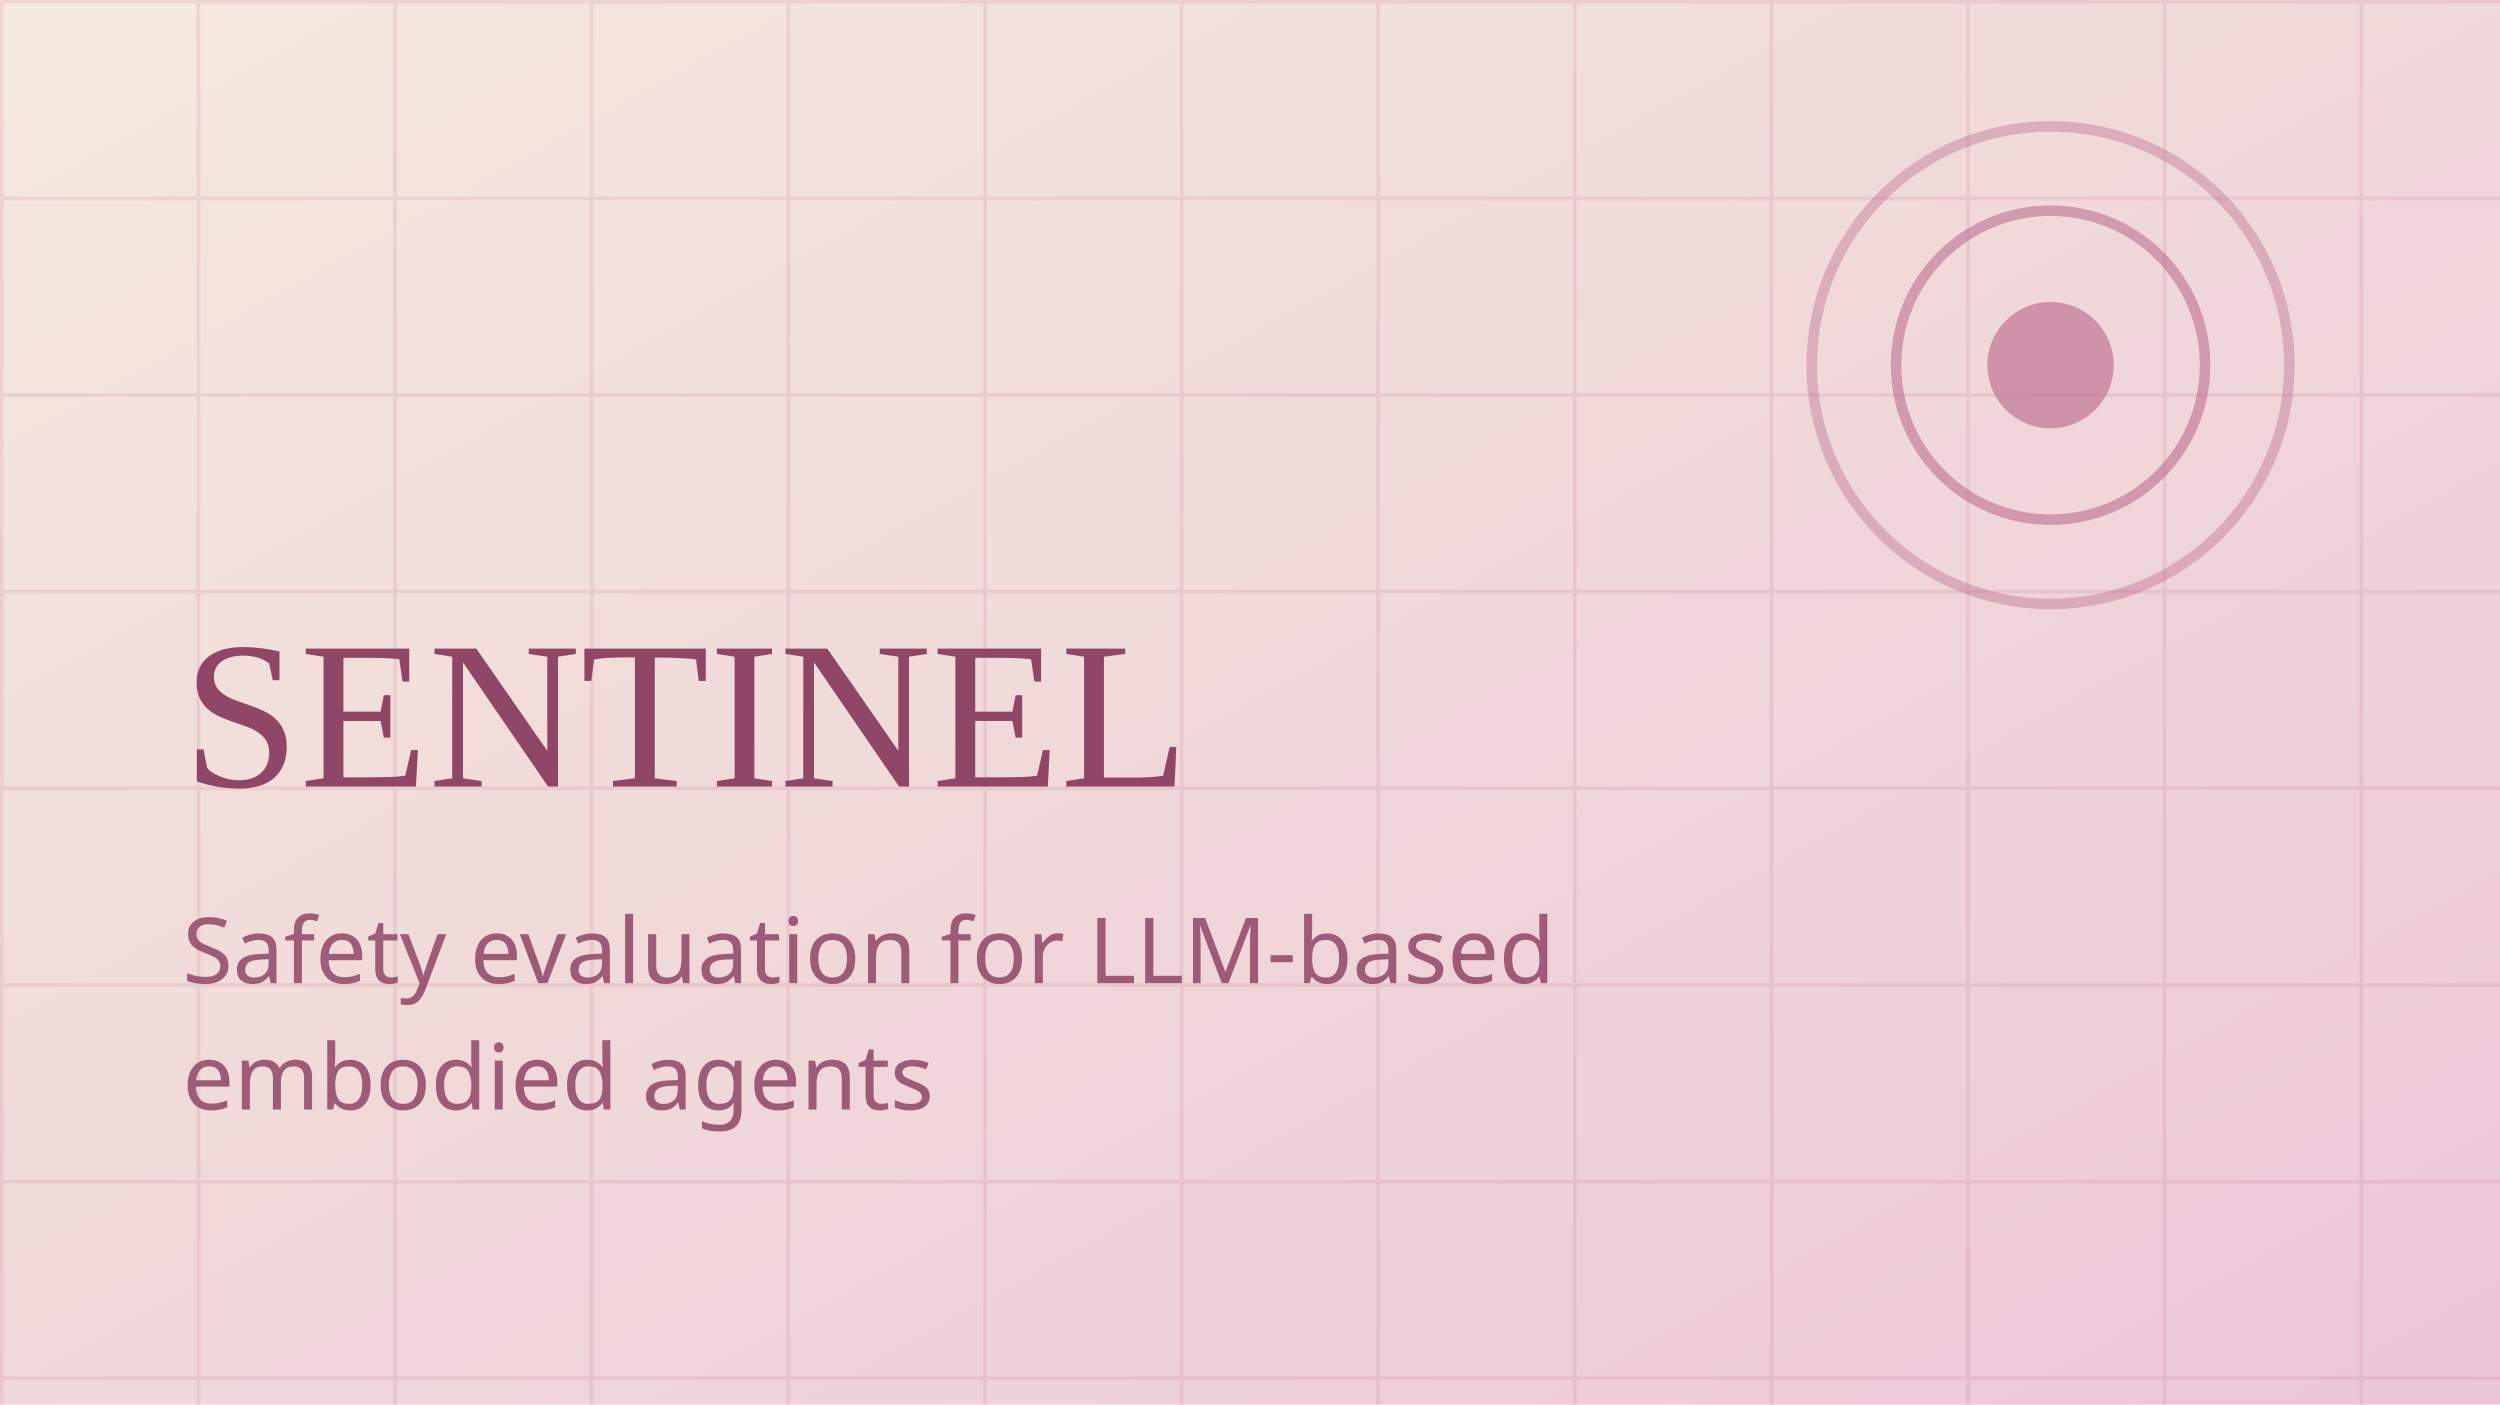
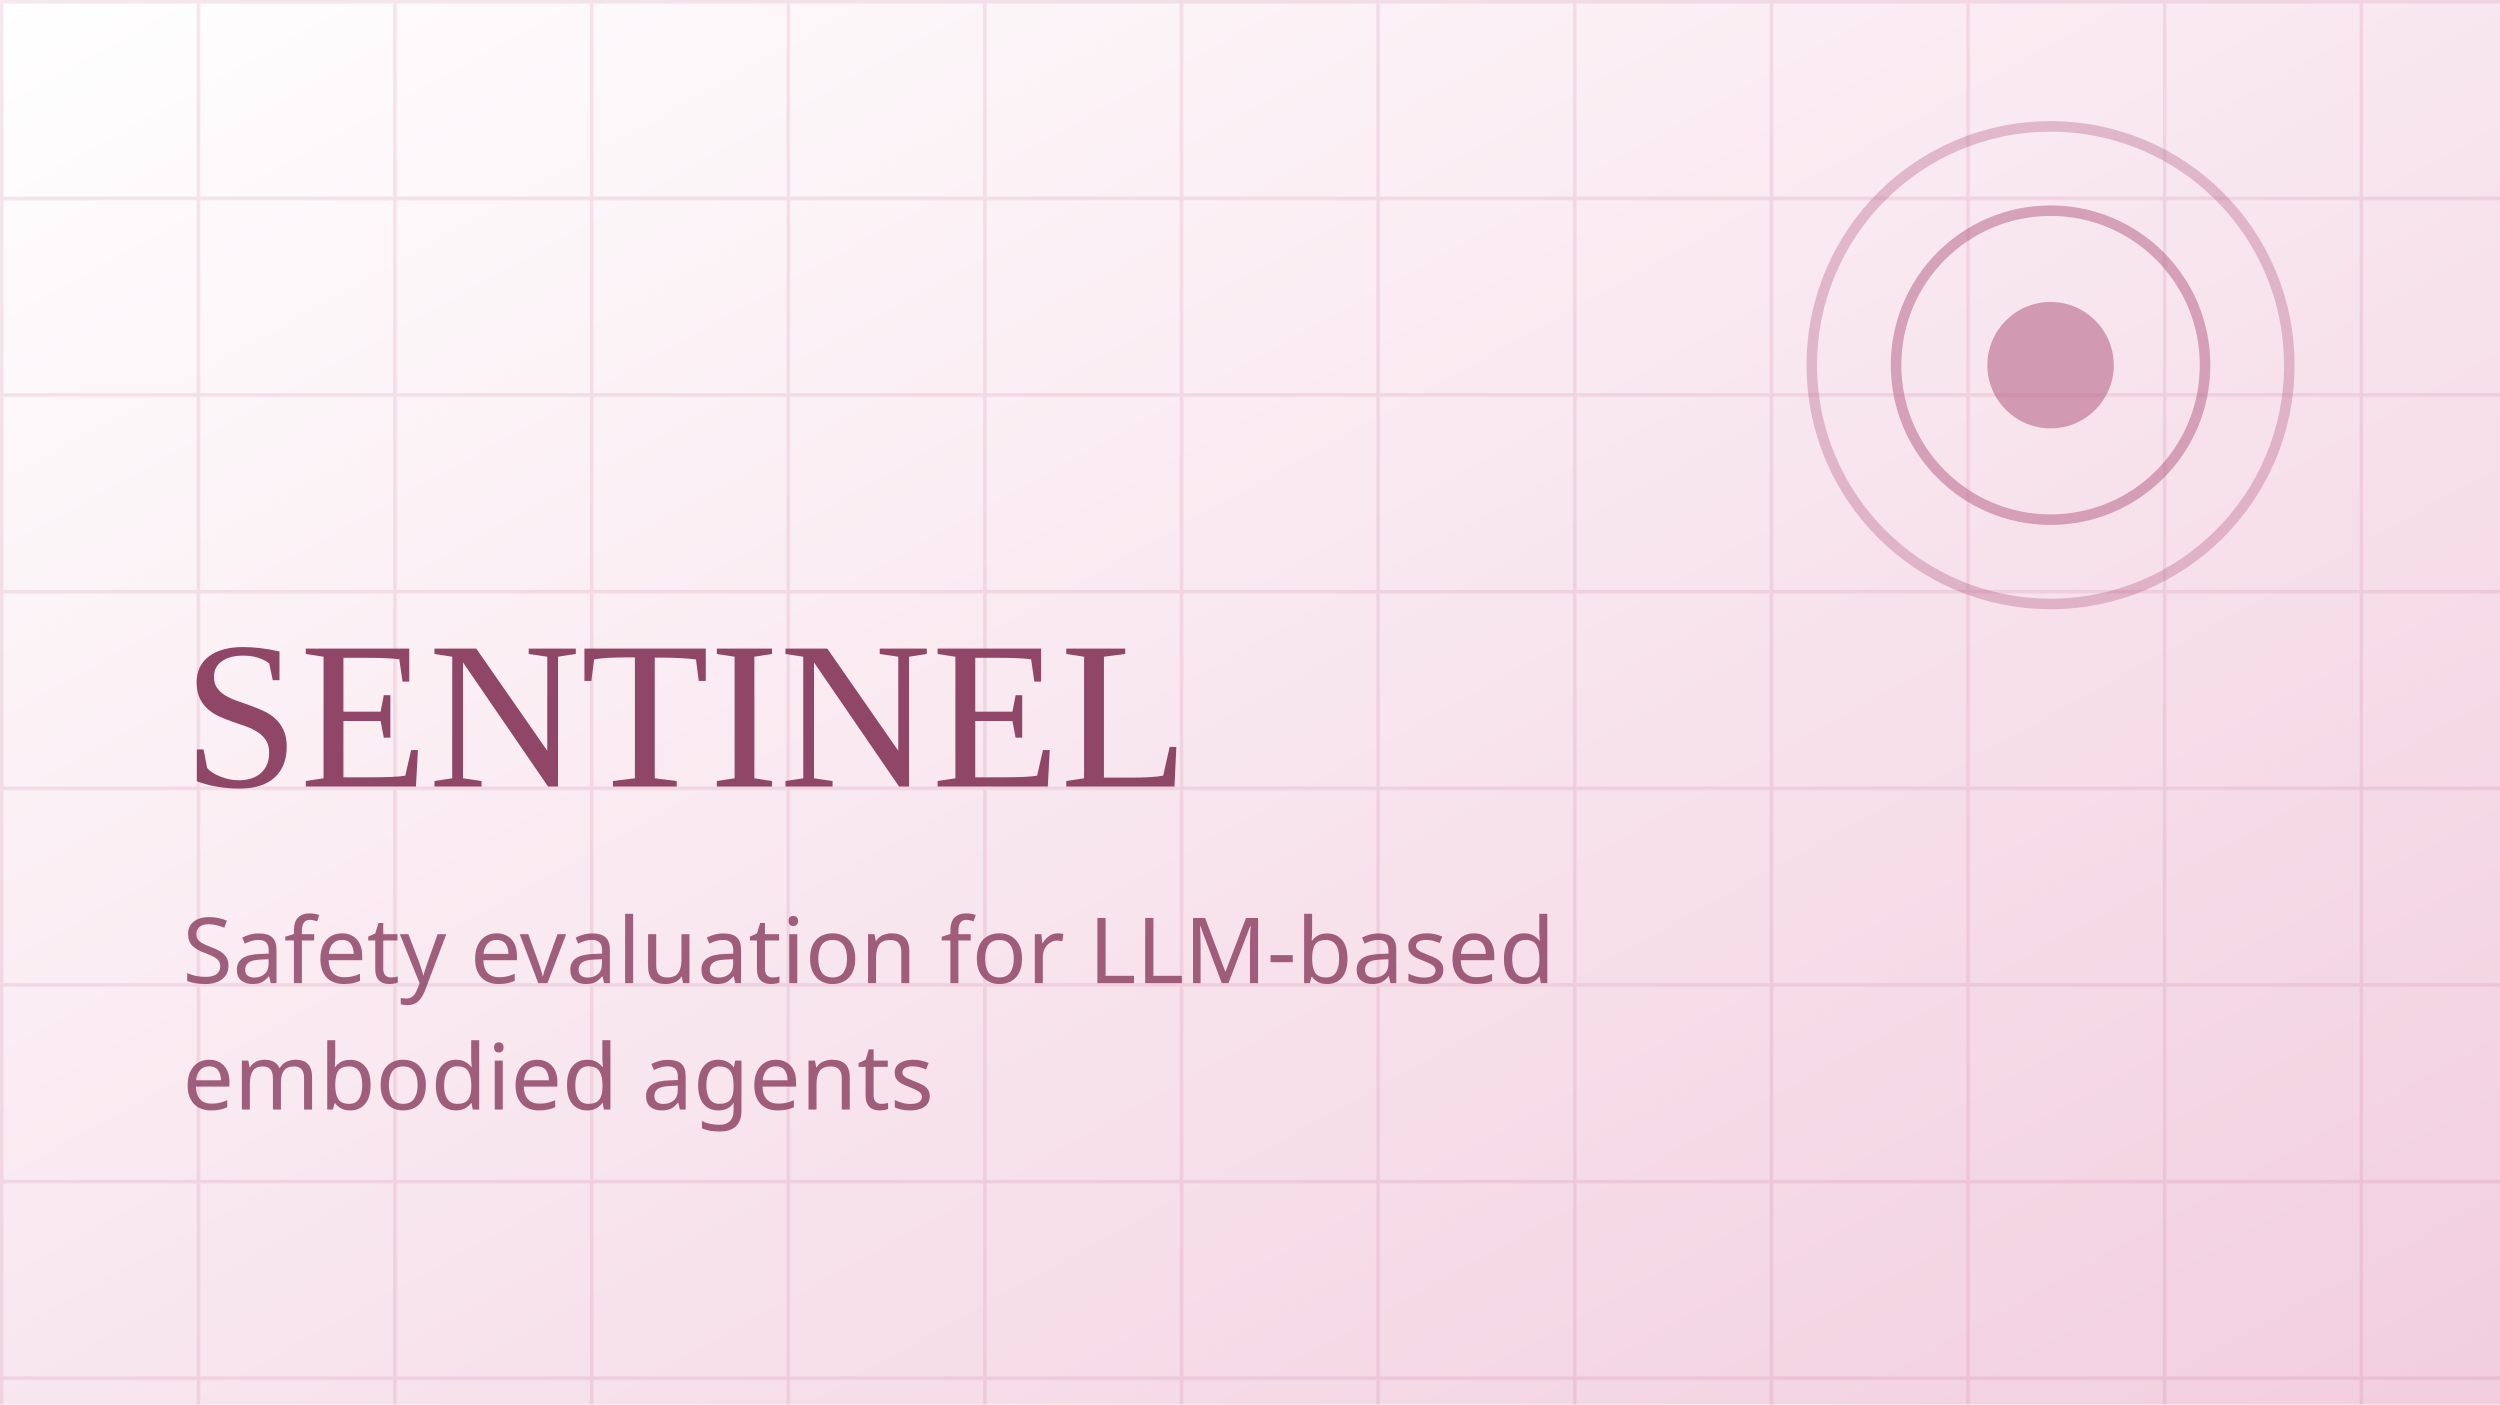
<svg xmlns="http://www.w3.org/2000/svg" width="356" height="200" viewBox="0 0 356 200" role="img" aria-label="SENTINEL">
  <defs>
    <linearGradient id="bg" x1="0" y1="0" x2="1" y2="1">
-       <stop offset="0" stop-color="#f5e9dd" />
-       <stop offset="1" stop-color="#ecc7d7" />
+       <stop offset="0" stop-color="#ffffff" />
+       <stop offset="1" stop-color="#f2cede" />
    </linearGradient>
    <pattern id="grid" width="28" height="28" patternUnits="userSpaceOnUse">
      <path d="M 28 0 L 0 0 0 28" fill="none" stroke="#b25c82" stroke-opacity="0.14" stroke-width="1" />
    </pattern>
  </defs>
  <rect width="356" height="200" fill="url(#bg)" />
  <rect width="356" height="200" fill="url(#grid)" />
  <circle cx="292" cy="52" r="34" fill="none" stroke="#b25c82" stroke-opacity="0.35" stroke-width="1.5" />
  <circle cx="292" cy="52" r="22" fill="none" stroke="#b25c82" stroke-opacity="0.5" stroke-width="1.5" />
  <circle cx="292" cy="52" r="9" fill="#b25c82" fill-opacity="0.55" />
  <text x="26" y="112" font-family="Georgia, 'Times New Roman', serif" font-size="30" fill="#8f4667">SENTINEL</text>
  <text x="26" y="140" font-family="'Avenir Next', Avenir, 'Segoe UI', sans-serif" font-size="13" fill="#8f4667" fill-opacity="0.85">Safety evaluation for LLM-based</text>
  <text x="26" y="158" font-family="'Avenir Next', Avenir, 'Segoe UI', sans-serif" font-size="13" fill="#8f4667" fill-opacity="0.85">embodied agents</text>
</svg>
